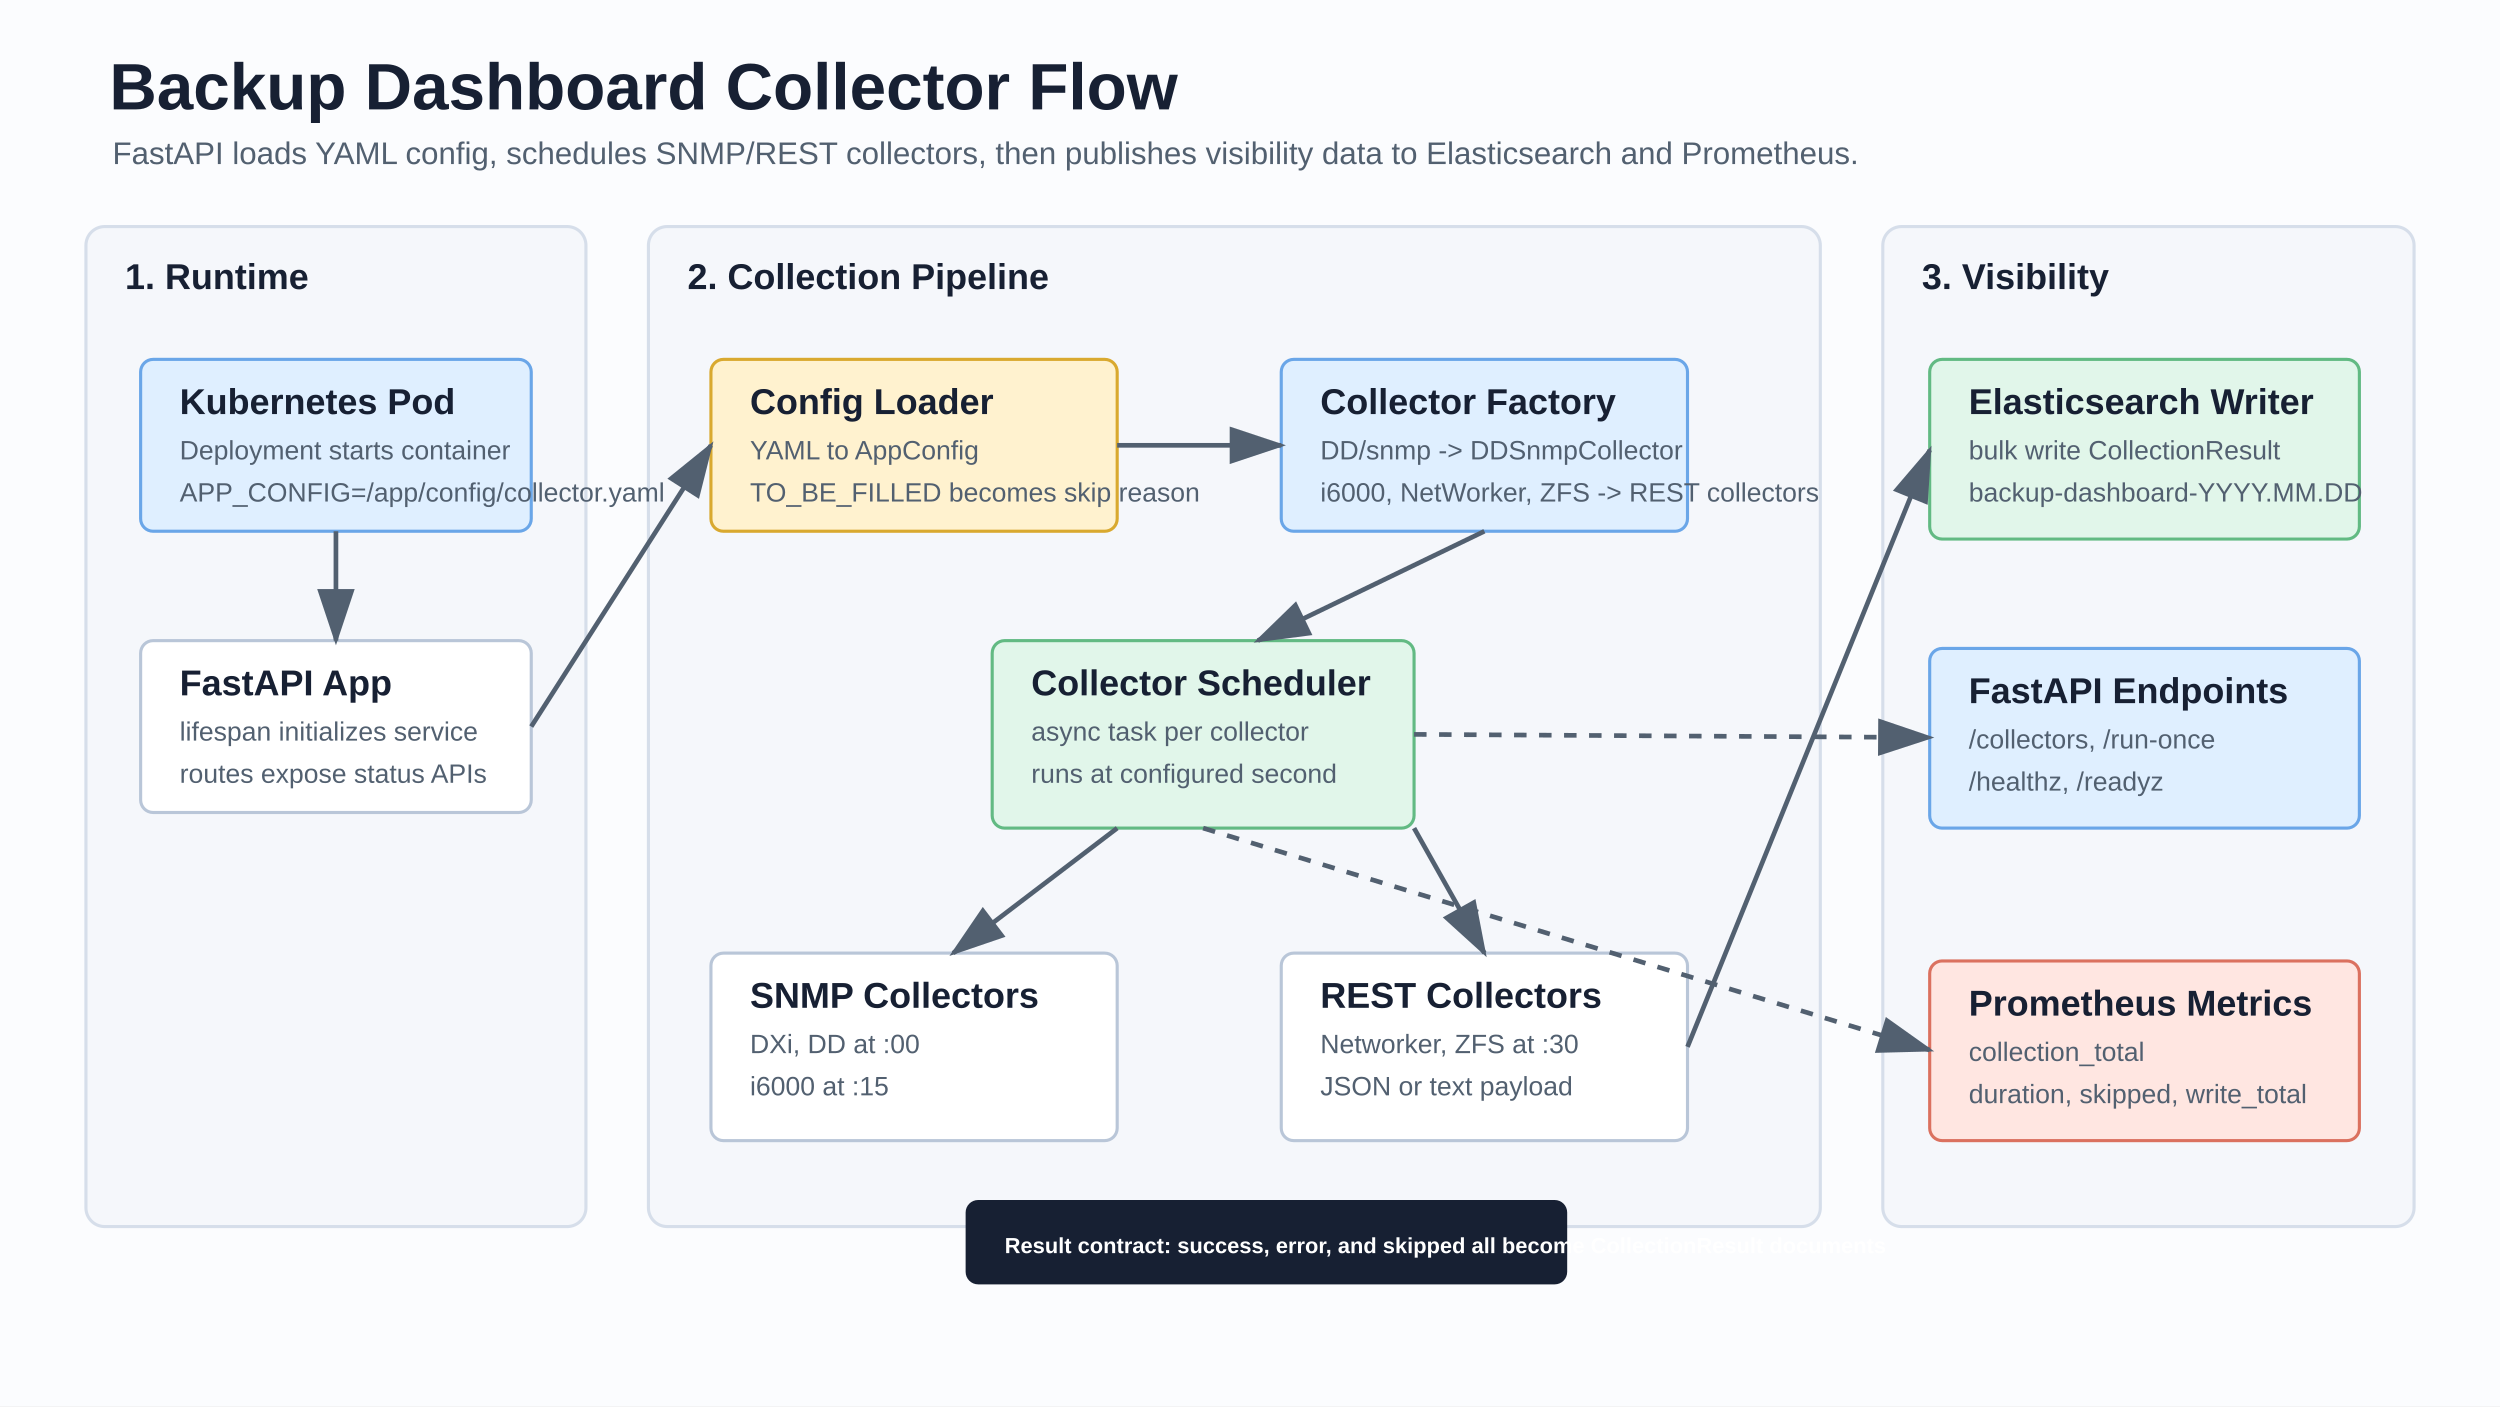
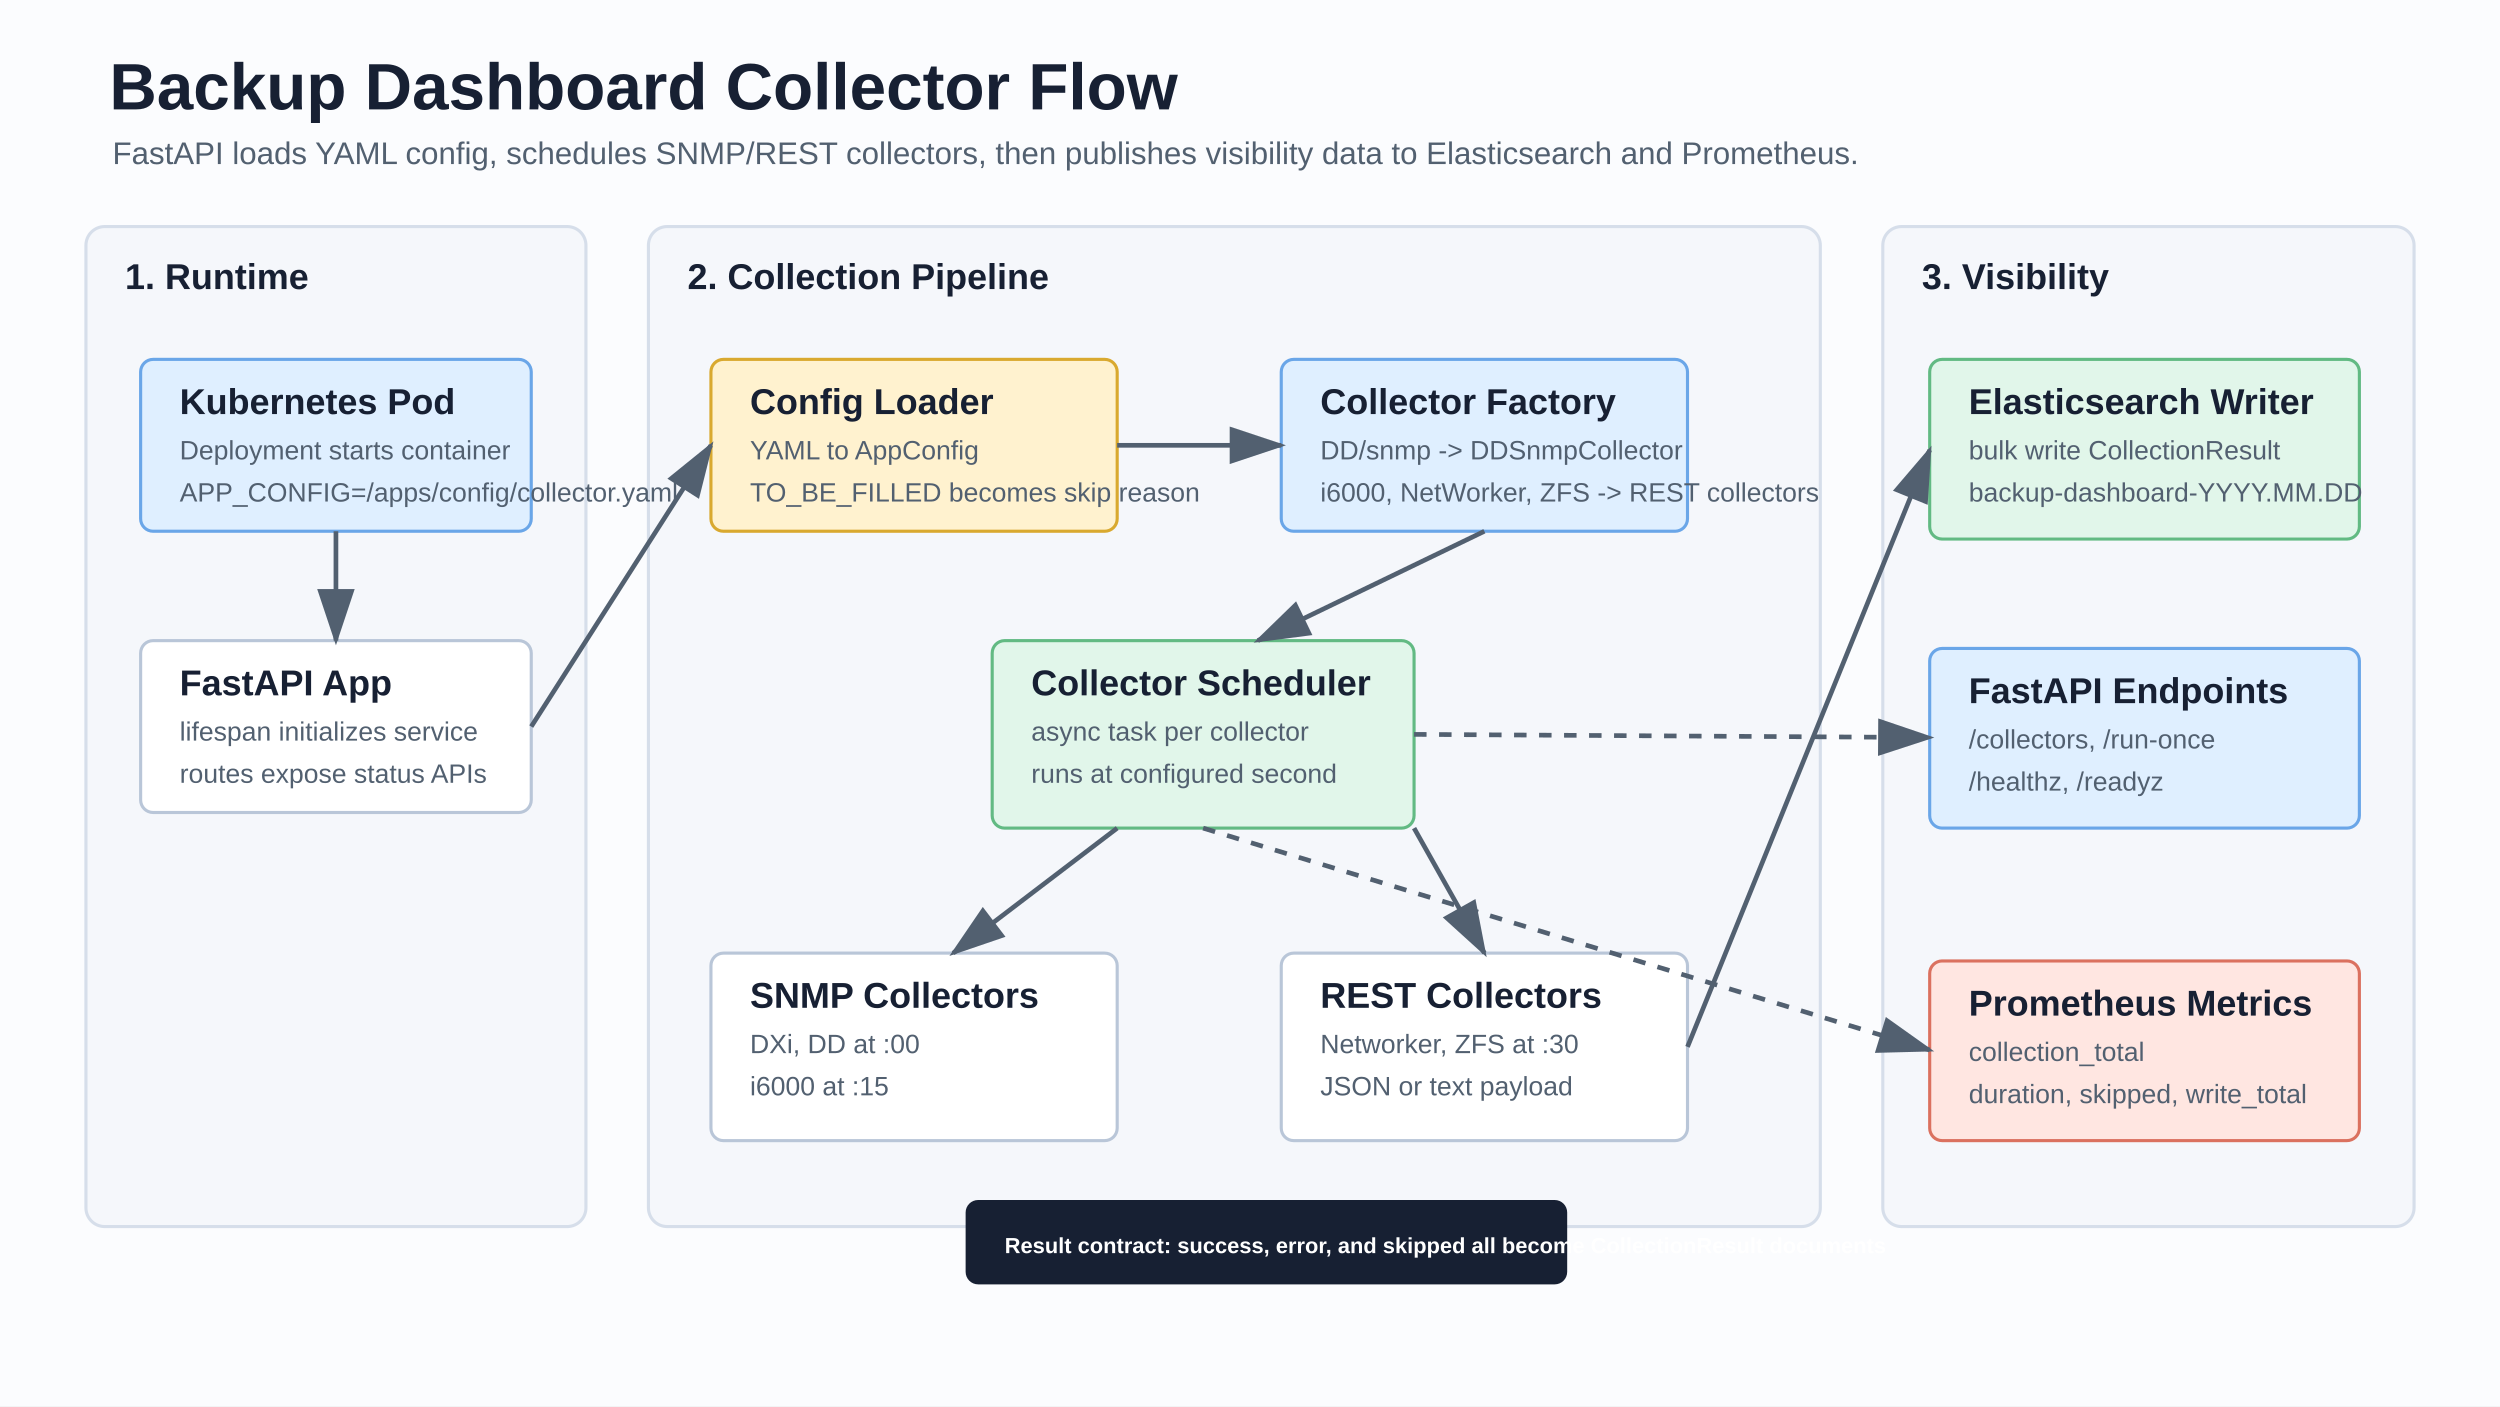
<svg xmlns="http://www.w3.org/2000/svg" width="1600" height="900" viewBox="0 0 1600 900">
  <defs>
    <style>
      .title { font: 700 42px "Segoe UI", Arial, sans-serif; fill: #172033; }
      .subtitle { font: 400 20px "Segoe UI", Arial, sans-serif; fill: #526070; }
      .box-title { font: 700 23px "Segoe UI", Arial, sans-serif; fill: #172033; }
      .box-text { font: 400 17px "Segoe UI", Arial, sans-serif; fill: #526070; }
      .small { font: 400 15px "Segoe UI", Arial, sans-serif; fill: #526070; }
      .lane { fill: #f5f7fb; stroke: #d6deea; stroke-width: 2; }
      .box { fill: #ffffff; stroke: #b9c6d8; stroke-width: 2; rx: 8; }
      .accent-blue { fill: #dfefff; stroke: #6aa6e8; }
      .accent-green { fill: #e1f6ea; stroke: #62ba83; }
      .accent-gold { fill: #fff2cf; stroke: #d9a92f; }
      .accent-red { fill: #ffe6e1; stroke: #db715f; }
      .arrow { stroke: #526070; stroke-width: 3; fill: none; marker-end: url(#arrowhead); }
      .dashed { stroke-dasharray: 8 8; }
      .tag { fill: #172033; }
      .tag-text { font: 700 14px "Segoe UI", Arial, sans-serif; fill: #ffffff; }
    </style>
    <marker id="arrowhead" markerWidth="12" markerHeight="8" refX="11" refY="4" orient="auto">
      <polygon points="0 0, 12 4, 0 8" fill="#526070" />
    </marker>
  </defs>
  <rect width="1600" height="900" fill="#fbfcfe" />
  <text x="70" y="70" class="title">Backup Dashboard Collector Flow</text>
  <text x="72" y="105" class="subtitle">FastAPI loads YAML config, schedules SNMP/REST collectors, then publishes visibility data to Elasticsearch and Prometheus.</text>
  <rect x="55" y="145" width="320" height="640" class="lane" rx="12" />
  <rect x="415" y="145" width="750" height="640" class="lane" rx="12" />
  <rect x="1205" y="145" width="340" height="640" class="lane" rx="12" />
  <text x="80" y="185" class="box-title">1. Runtime</text>
  <text x="440" y="185" class="box-title">2. Collection Pipeline</text>
  <text x="1230" y="185" class="box-title">3. Visibility</text>
  <rect x="90" y="230" width="250" height="110" class="box accent-blue" rx="8" />
  <text x="115" y="265" class="box-title">Kubernetes Pod</text>
  <text x="115" y="294" class="box-text">Deployment starts container</text>
-   <text x="115" y="321" class="box-text">APP_CONFIG=/app/config/collector.yaml</text>
+   <text x="115" y="321" class="box-text">APP_CONFIG=/apps/config/collector.yaml</text>
  <rect x="90" y="410" width="250" height="110" class="box" rx="8" />
  <text x="115" y="445" class="box-title">FastAPI App</text>
  <text x="115" y="474" class="box-text">lifespan initializes service</text>
  <text x="115" y="501" class="box-text">routes expose status APIs</text>
  <rect x="455" y="230" width="260" height="110" class="box accent-gold" rx="8" />
  <text x="480" y="265" class="box-title">Config Loader</text>
  <text x="480" y="294" class="box-text">YAML to AppConfig</text>
  <text x="480" y="321" class="box-text">TO_BE_FILLED becomes skip reason</text>
  <rect x="820" y="230" width="260" height="110" class="box accent-blue" rx="8" />
  <text x="845" y="265" class="box-title">Collector Factory</text>
  <text x="845" y="294" class="box-text">DD/snmp -&gt; DDSnmpCollector</text>
  <text x="845" y="321" class="box-text">i6000, NetWorker, ZFS -&gt; REST collectors</text>
  <rect x="635" y="410" width="270" height="120" class="box accent-green" rx="8" />
  <text x="660" y="445" class="box-title">Collector Scheduler</text>
  <text x="660" y="474" class="box-text">async task per collector</text>
  <text x="660" y="501" class="box-text">runs at configured second</text>
  <rect x="455" y="610" width="260" height="120" class="box" rx="8" />
  <text x="480" y="645" class="box-title">SNMP Collectors</text>
  <text x="480" y="674" class="box-text">DXi, DD at :00</text>
  <text x="480" y="701" class="box-text">i6000 at :15</text>
  <rect x="820" y="610" width="260" height="120" class="box" rx="8" />
  <text x="845" y="645" class="box-title">REST Collectors</text>
  <text x="845" y="674" class="box-text">Networker, ZFS at :30</text>
  <text x="845" y="701" class="box-text">JSON or text payload</text>
  <rect x="1235" y="230" width="275" height="115" class="box accent-green" rx="8" />
  <text x="1260" y="265" class="box-title">Elasticsearch Writer</text>
  <text x="1260" y="294" class="box-text">bulk write CollectionResult</text>
  <text x="1260" y="321" class="box-text">backup-dashboard-YYYY.MM.DD</text>
  <rect x="1235" y="415" width="275" height="115" class="box accent-blue" rx="8" />
  <text x="1260" y="450" class="box-title">FastAPI Endpoints</text>
  <text x="1260" y="479" class="box-text">/collectors, /run-once</text>
  <text x="1260" y="506" class="box-text">/healthz, /readyz</text>
  <rect x="1235" y="615" width="275" height="115" class="box accent-red" rx="8" />
  <text x="1260" y="650" class="box-title">Prometheus Metrics</text>
  <text x="1260" y="679" class="box-text">collection_total</text>
  <text x="1260" y="706" class="box-text">duration, skipped, write_total</text>
  <path d="M215 340 L215 410" class="arrow" />
  <path d="M340 465 L455 285" class="arrow" />
  <path d="M715 285 L820 285" class="arrow" />
  <path d="M950 340 L805 410" class="arrow" />
  <path d="M715 530 L610 610" class="arrow" />
  <path d="M905 530 L950 610" class="arrow" />
  <path d="M1080 670 L1235 288" class="arrow" />
  <path d="M905 470 L1235 472" class="arrow dashed" />
  <path d="M770 530 L1235 672" class="arrow dashed" />
  <rect x="618" y="768" width="385" height="54" class="tag" rx="8" />
  <text x="643" y="802" class="tag-text">Result contract: success, error, and skipped all become CollectionResult documents</text>
</svg>
